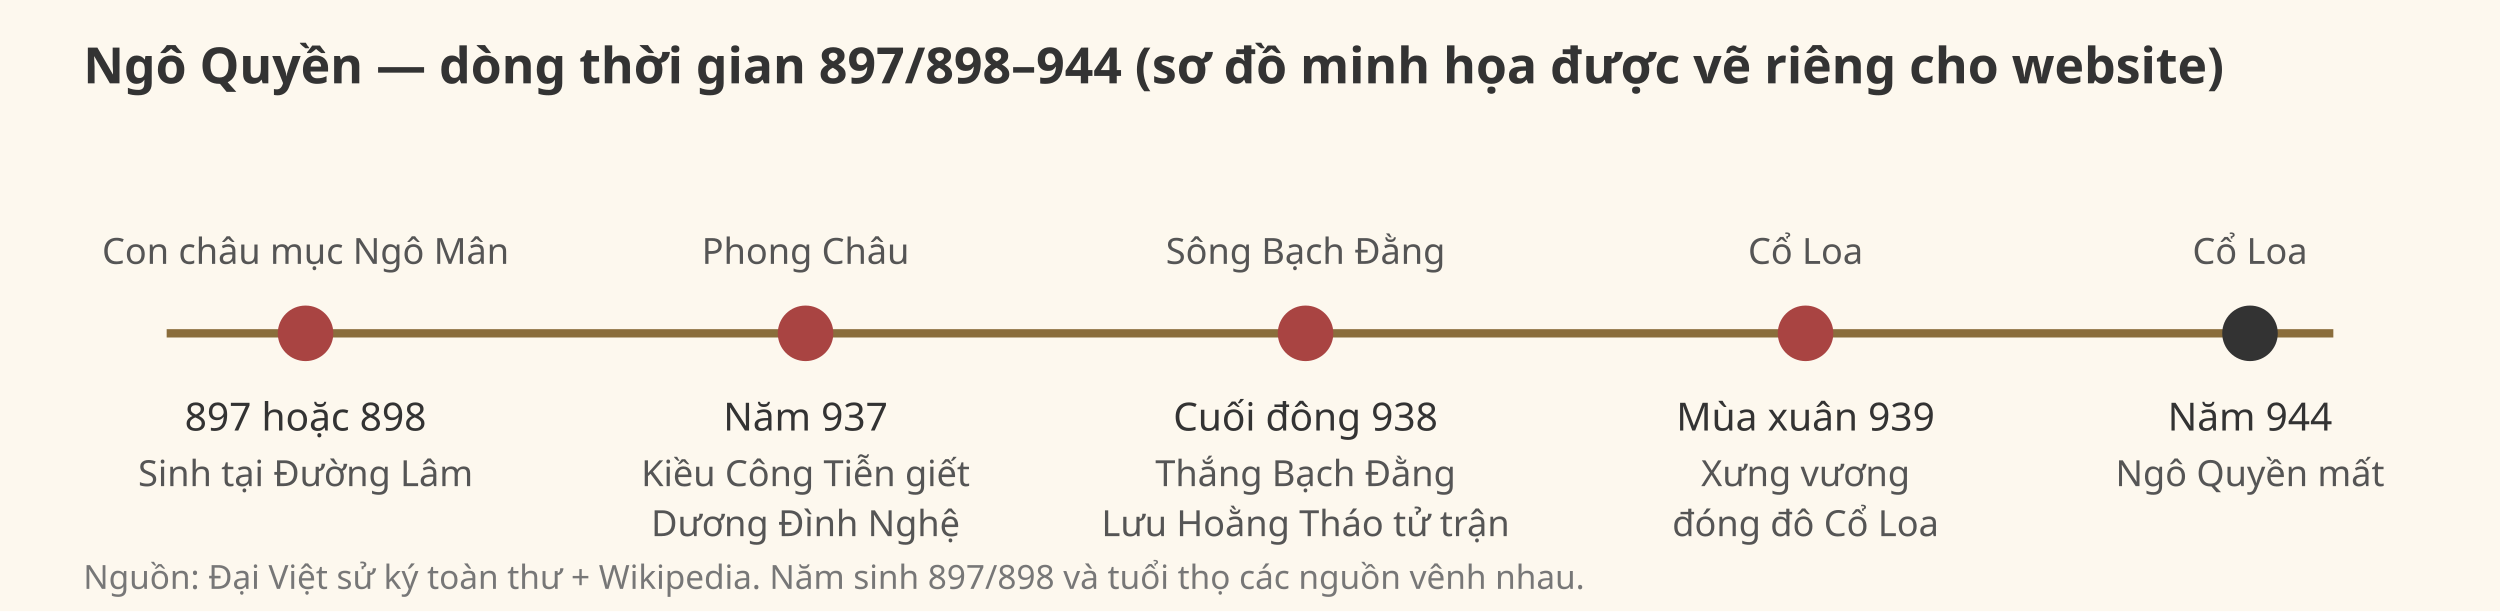
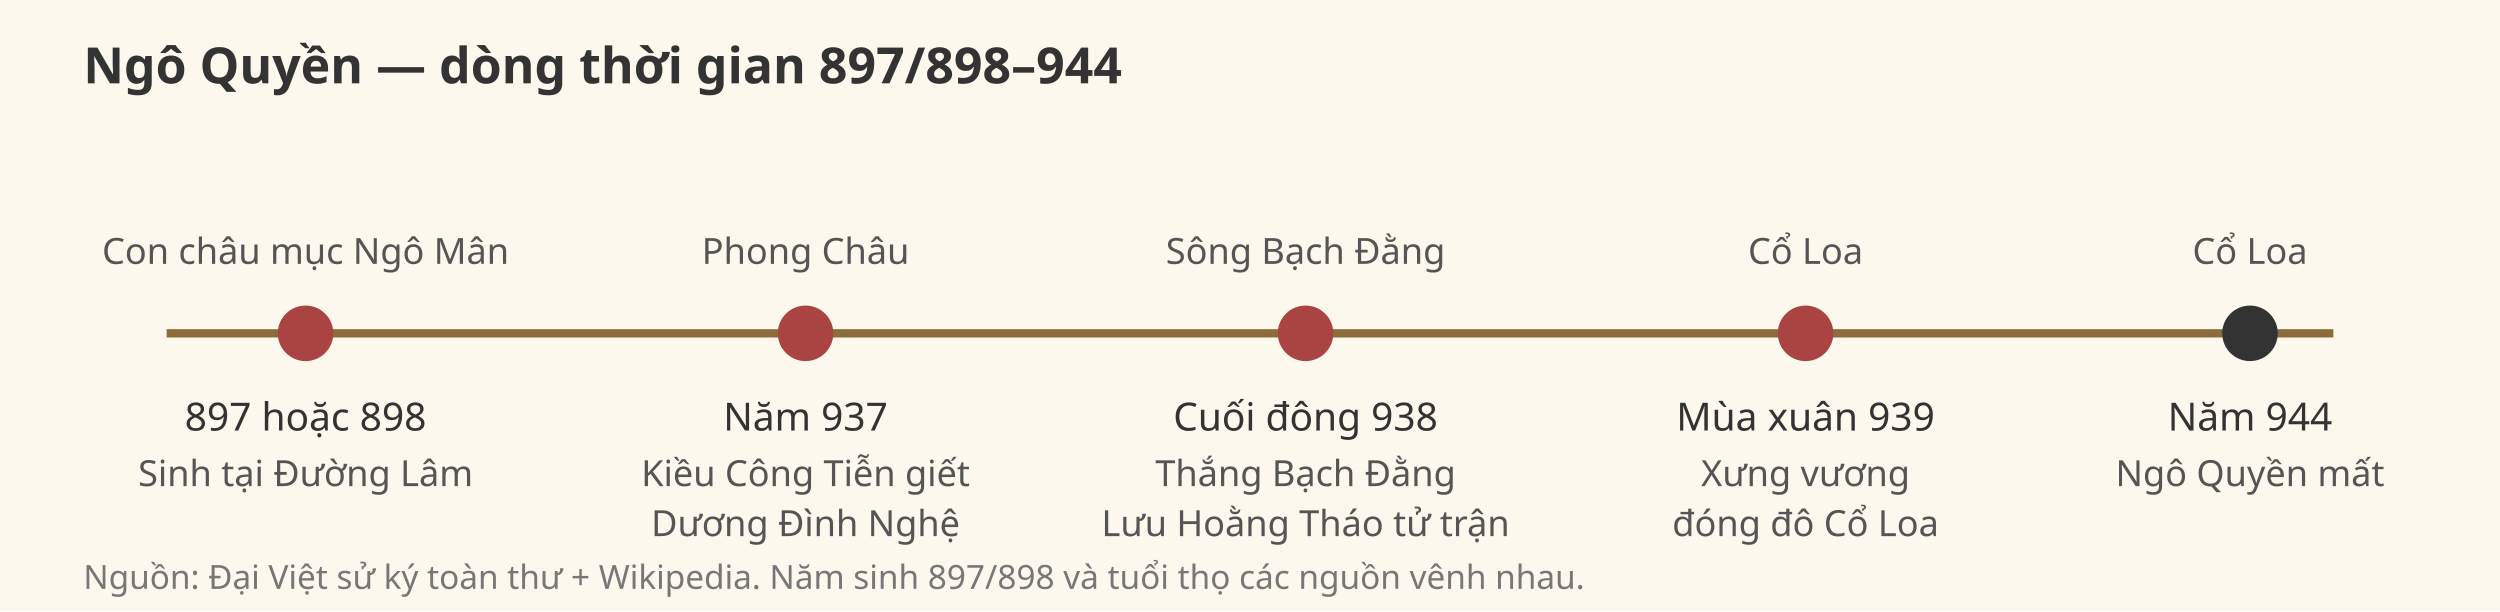
<svg xmlns="http://www.w3.org/2000/svg" width="900" height="220" viewBox="0 0 900 220" role="img" aria-label="Sơ đồ dòng thời gian Ngô Quyền năm 897 hoặc 898 đến năm 944">
  <rect width="900" height="220" fill="#fdf8ee" />
-   <text x="30" y="30" font-family="sans-serif" font-size="18" font-weight="bold" fill="#333">Ngô Quyền — dòng thời gian 897/898–944 (sơ đồ minh họa được vẽ riêng cho website)</text>
+   <text x="30" y="30" font-family="sans-serif" font-size="18" font-weight="bold" fill="#333">Ngô Quyền — dòng thời gian 897/898–944</text>
  <line x1="60" y1="120" x2="840" y2="120" stroke="#8a6d3b" stroke-width="3" />
  <circle cx="110" cy="120" r="10" fill="#a94442" />
  <text x="110" y="155" text-anchor="middle" font-family="sans-serif" font-size="14" fill="#333">897 hoặc 898</text>
  <text x="110" y="175" text-anchor="middle" font-family="sans-serif" font-size="13" fill="#555">Sinh tại Đường Lâm</text>
  <text x="110" y="95" text-anchor="middle" font-family="sans-serif" font-size="13" fill="#555">Con châu mục Ngô Mân</text>
  <circle cx="290" cy="120" r="10" fill="#a94442" />
  <text x="290" y="155" text-anchor="middle" font-family="sans-serif" font-size="14" fill="#333">Năm 937</text>
  <text x="290" y="175" text-anchor="middle" font-family="sans-serif" font-size="13" fill="#555">Kiều Công Tiễn giết</text>
  <text x="290" y="193" text-anchor="middle" font-family="sans-serif" font-size="13" fill="#555">Dương Đình Nghệ</text>
  <text x="290" y="95" text-anchor="middle" font-family="sans-serif" font-size="13" fill="#555">Phong Châu</text>
  <circle cx="470" cy="120" r="10" fill="#a94442" />
  <text x="470" y="155" text-anchor="middle" font-family="sans-serif" font-size="14" fill="#333">Cuối đông 938</text>
  <text x="470" y="175" text-anchor="middle" font-family="sans-serif" font-size="13" fill="#555">Thắng Bạch Đằng</text>
  <text x="470" y="193" text-anchor="middle" font-family="sans-serif" font-size="13" fill="#555">Lưu Hoằng Tháo tử trận</text>
  <text x="470" y="95" text-anchor="middle" font-family="sans-serif" font-size="13" fill="#555">Sông Bạch Đằng</text>
  <circle cx="650" cy="120" r="10" fill="#a94442" />
  <text x="650" y="155" text-anchor="middle" font-family="sans-serif" font-size="14" fill="#333">Mùa xuân 939</text>
  <text x="650" y="175" text-anchor="middle" font-family="sans-serif" font-size="13" fill="#555">Xưng vương</text>
  <text x="650" y="193" text-anchor="middle" font-family="sans-serif" font-size="13" fill="#555">đóng đô Cổ Loa</text>
  <text x="650" y="95" text-anchor="middle" font-family="sans-serif" font-size="13" fill="#555">Cổ Loa</text>
  <circle cx="810" cy="120" r="10" fill="#333" />
  <text x="810" y="155" text-anchor="middle" font-family="sans-serif" font-size="14" fill="#333">Năm 944</text>
  <text x="810" y="175" text-anchor="middle" font-family="sans-serif" font-size="13" fill="#555">Ngô Quyền mất</text>
  <text x="810" y="95" text-anchor="middle" font-family="sans-serif" font-size="13" fill="#555">Cổ Loa</text>
  <text x="30" y="212" font-family="sans-serif" font-size="12" fill="#777">Nguồn: Đại Việt sử ký toàn thư + Wikipedia. Năm sinh 897/898 và tuổi thọ các nguồn vênh nhau.</text>
</svg>
